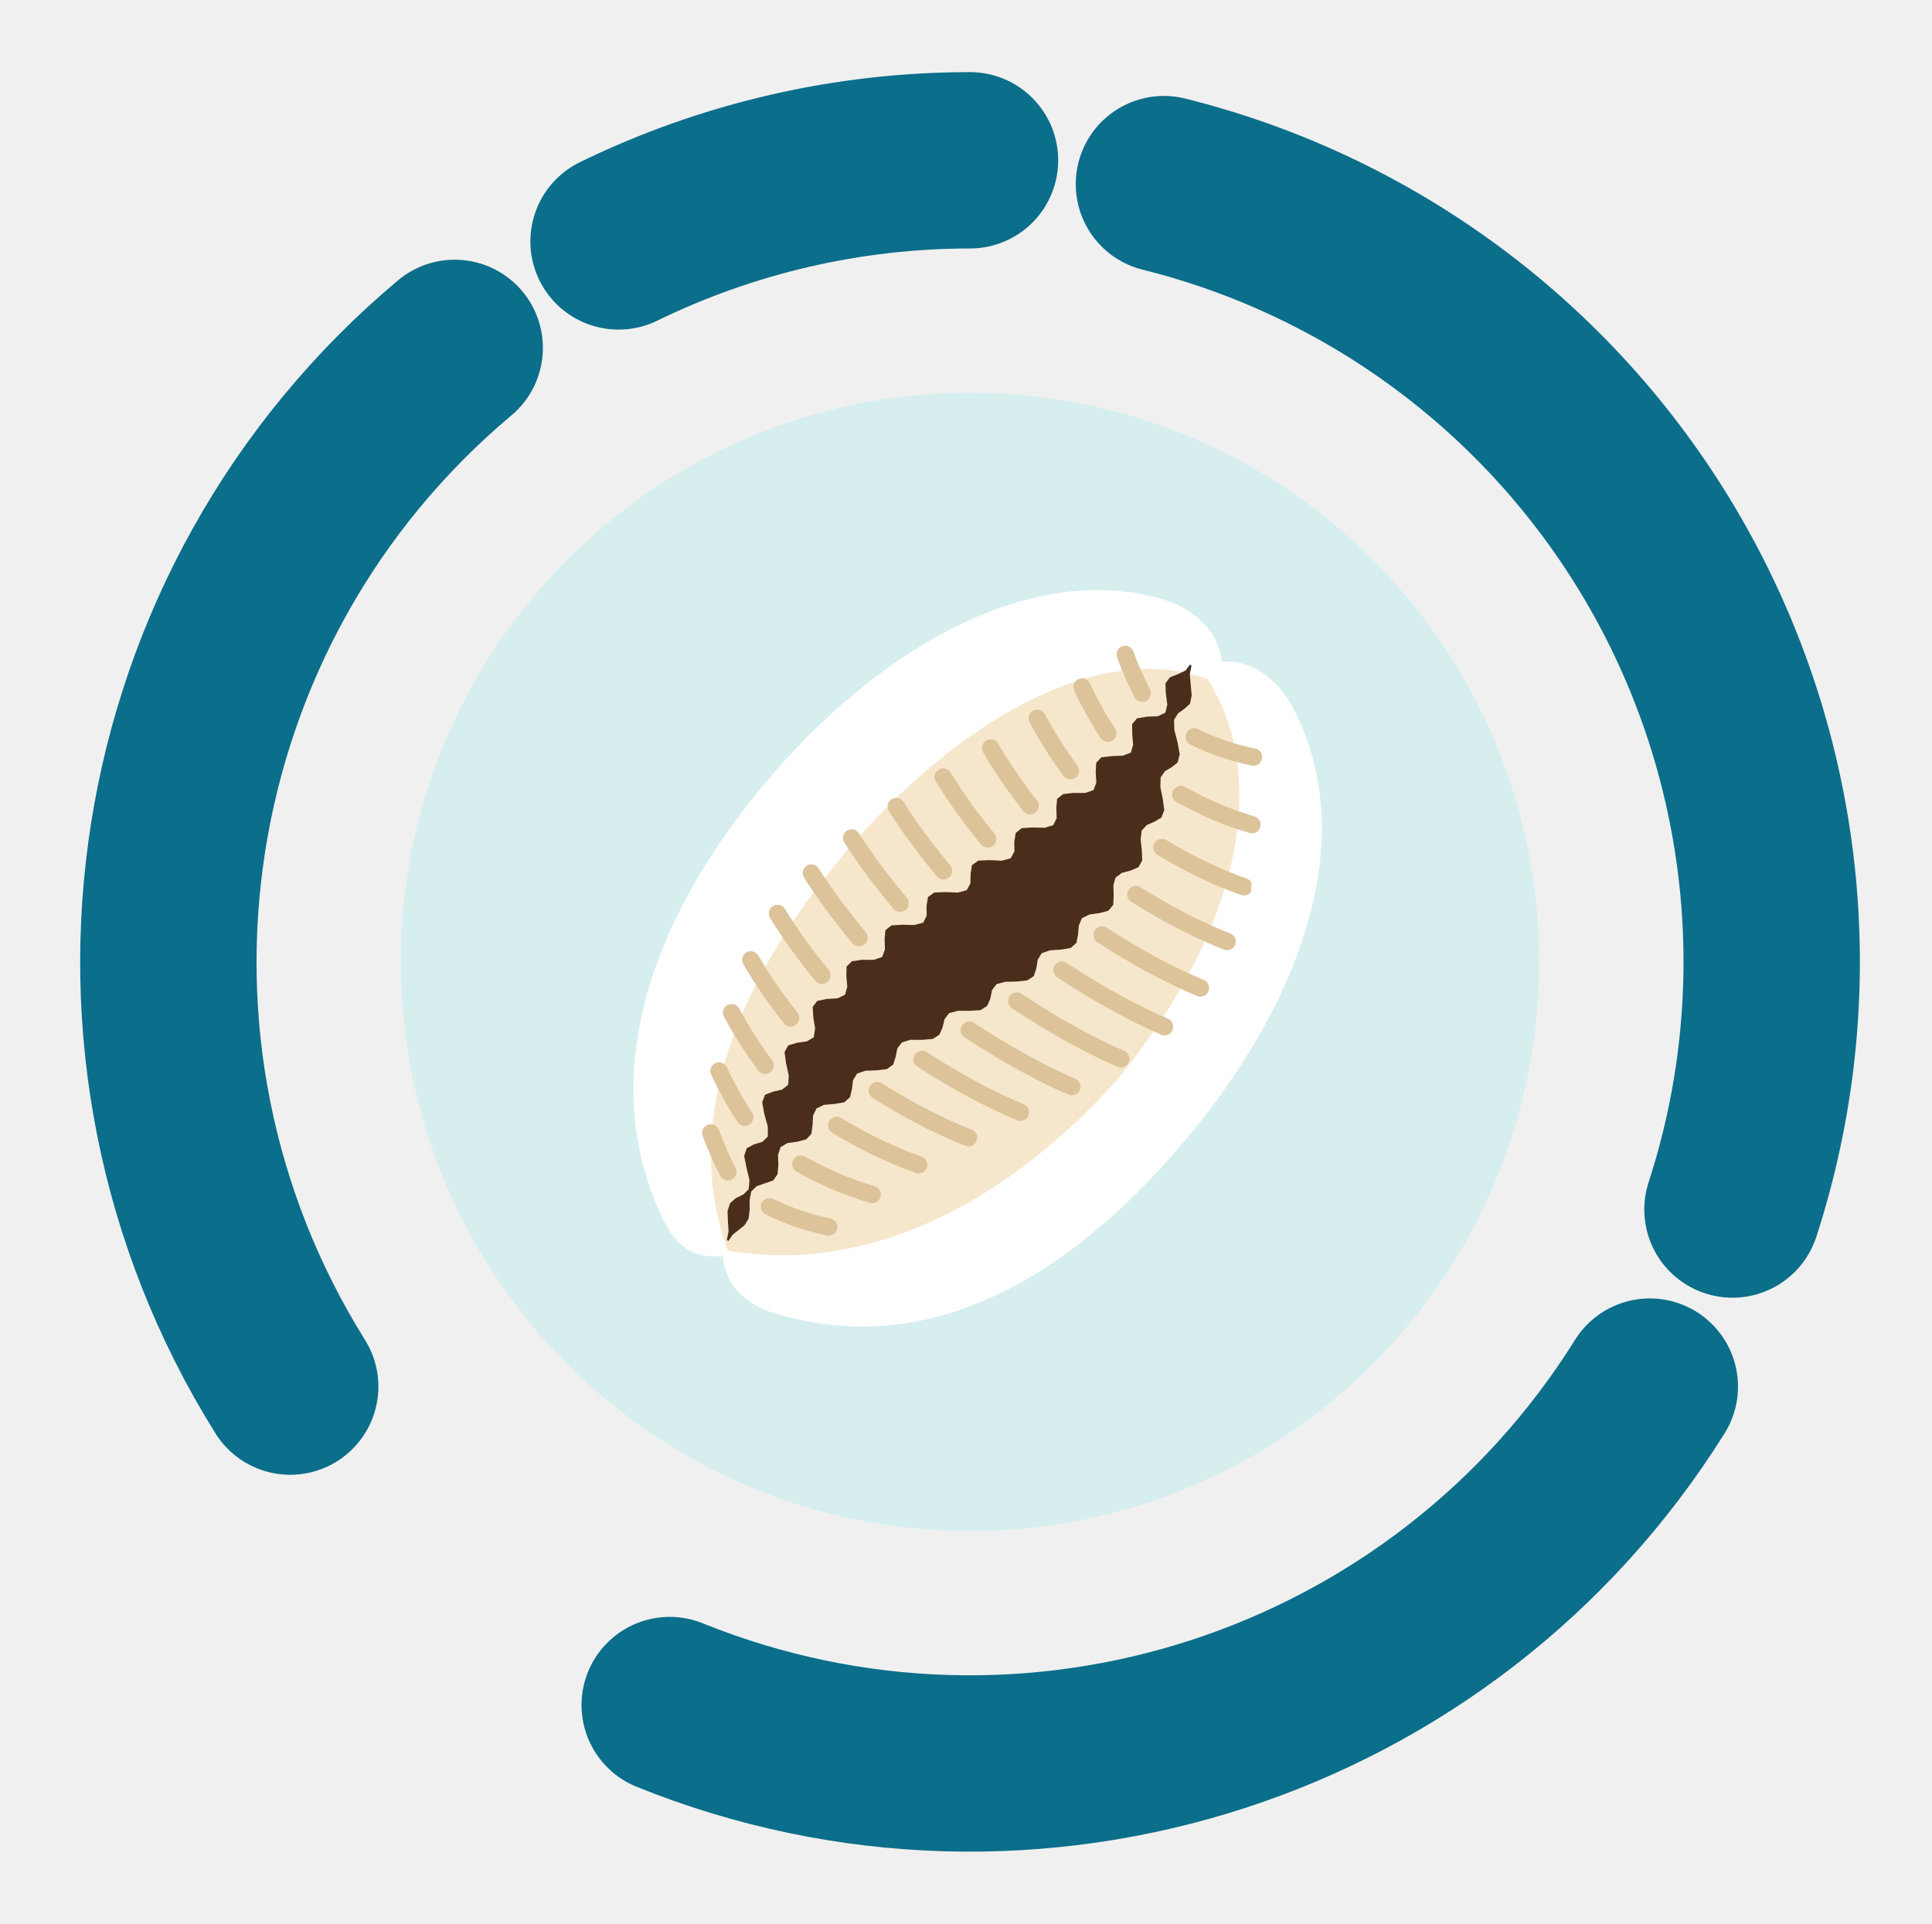
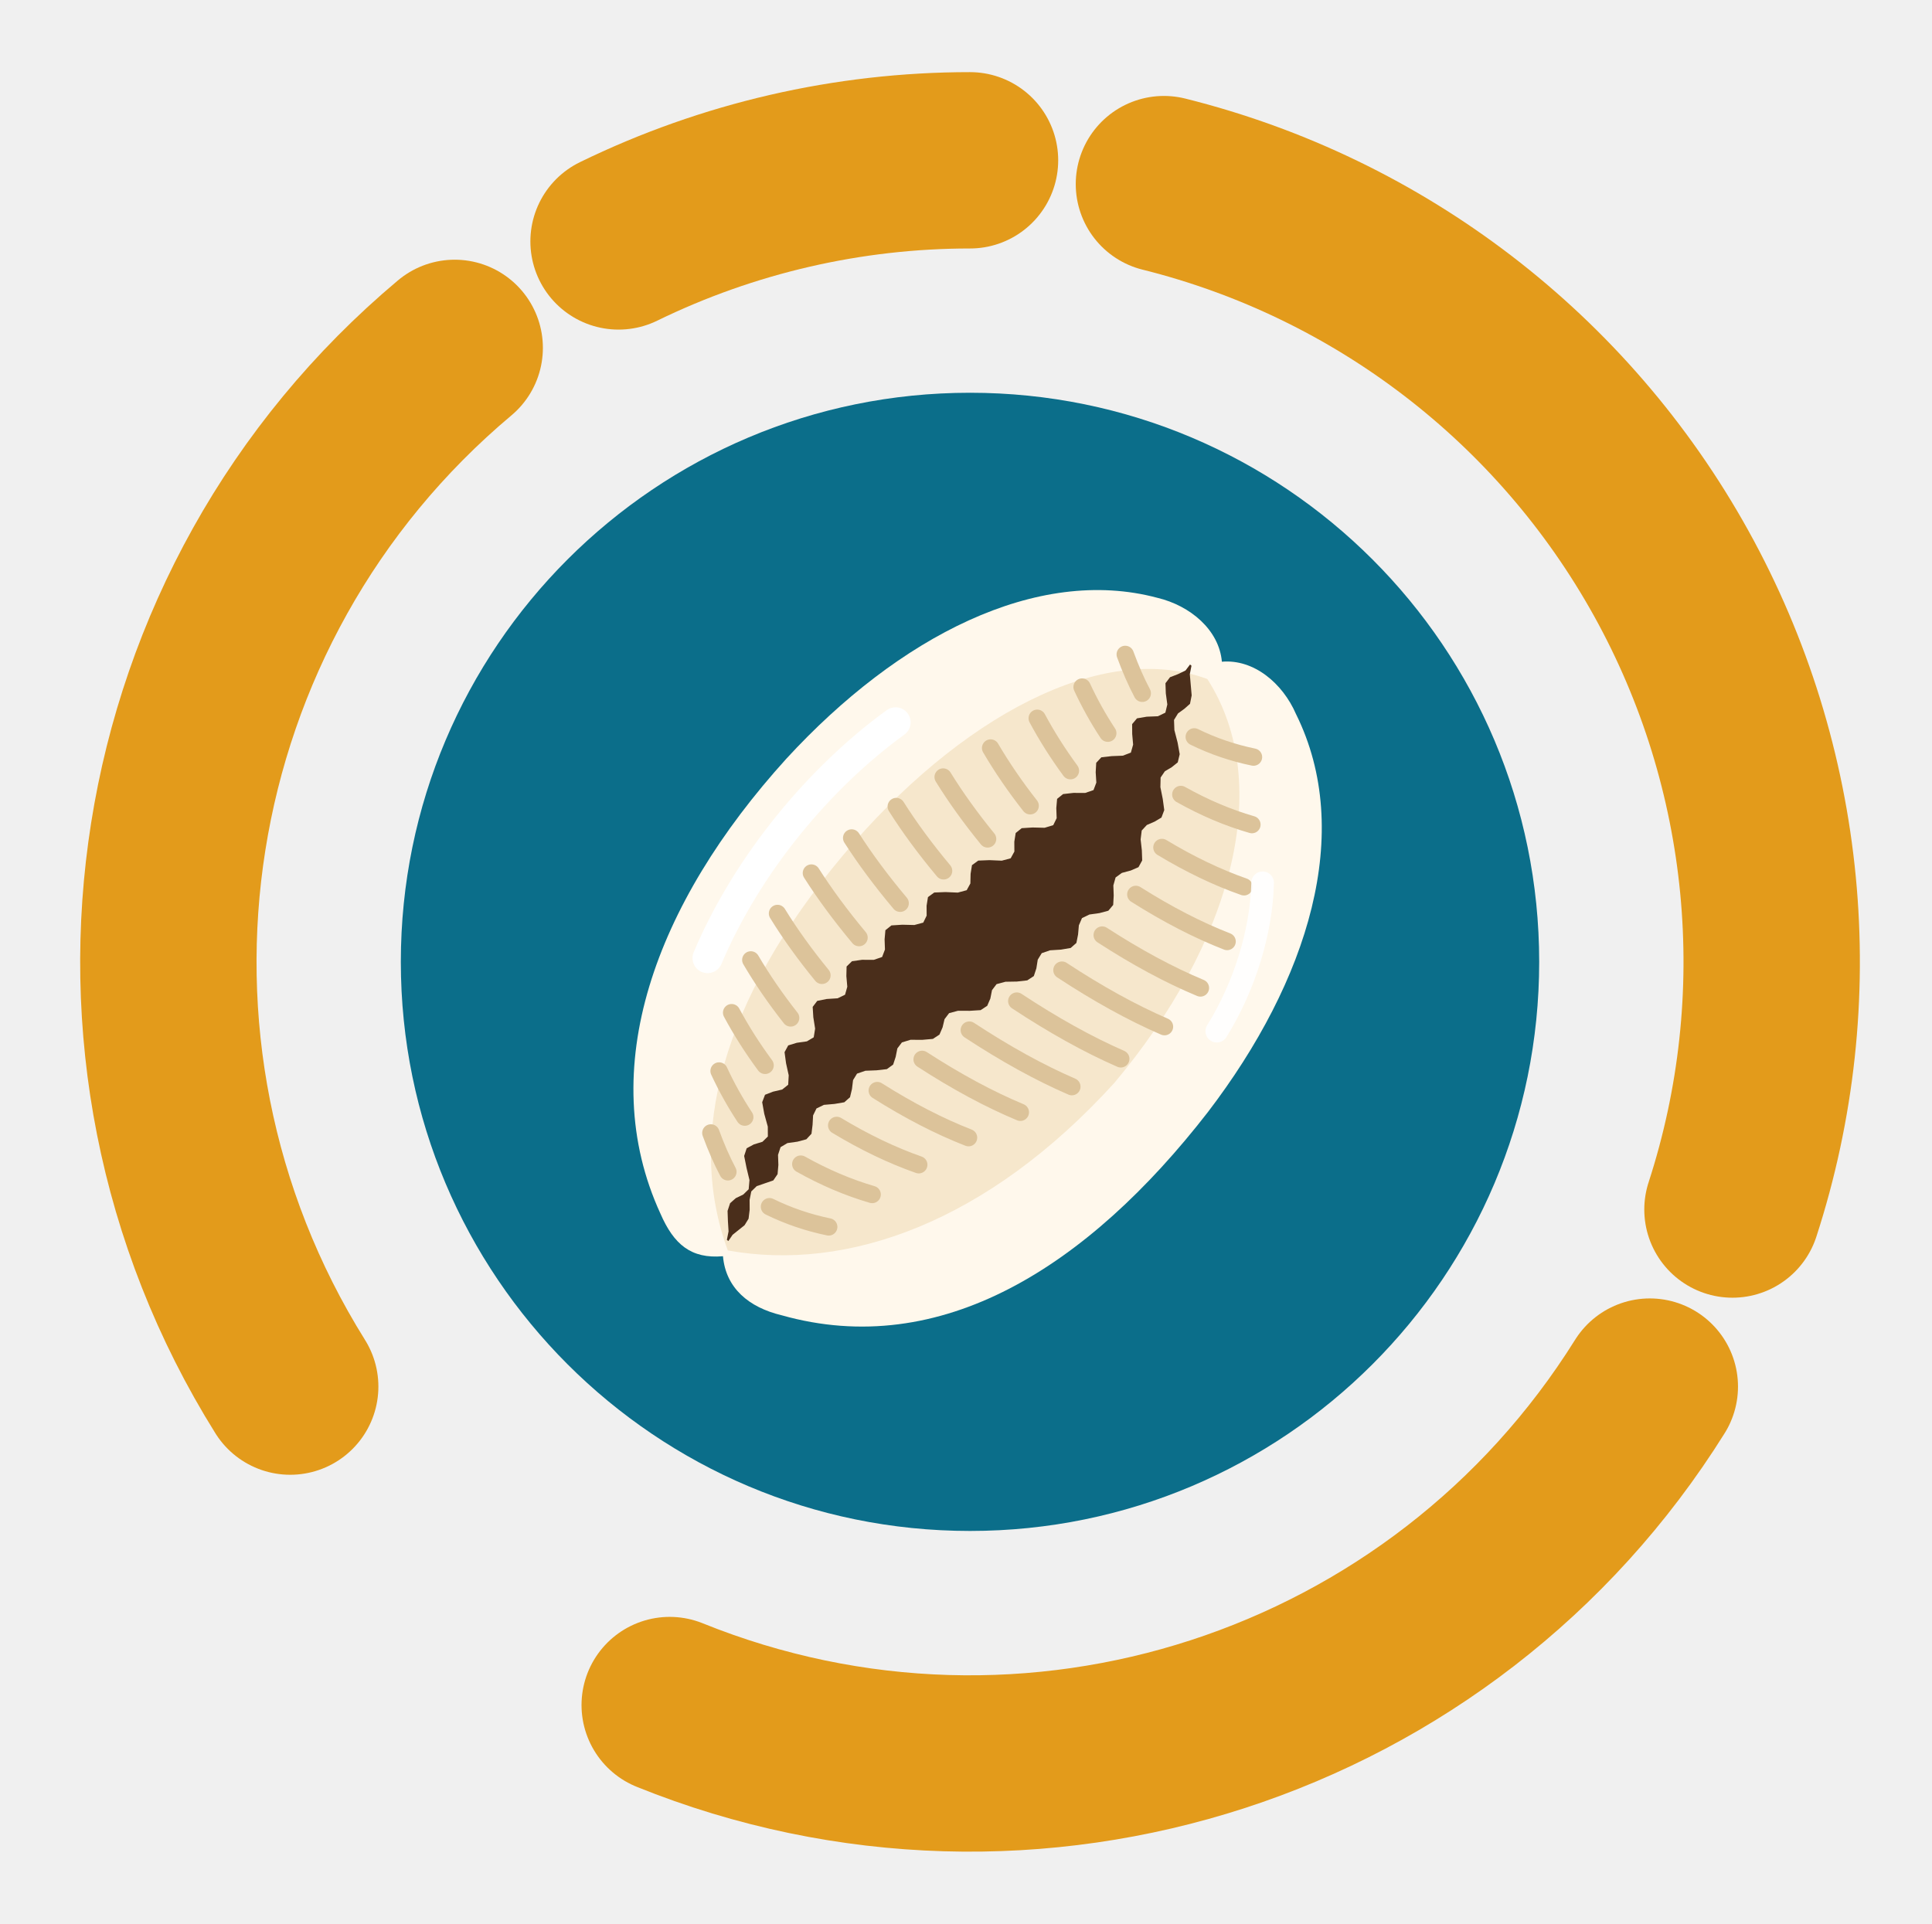
<svg xmlns="http://www.w3.org/2000/svg" viewBox="7 8 241 240">
-   <path d="M152.19 30.97 A100 100 0 0 1 223.11 158.90" fill="none" stroke="#0B6E8A" stroke-width="22" stroke-linecap="round" />
-   <path d="M212.80 180.99 A100 100 0 0 1 90.54 220.72" fill="none" stroke="#0B6E8A" stroke-width="22" stroke-linecap="round" />
-   <path d="M43.20 180.99 A100 100 0 0 1 63.72 51.40" fill="none" stroke="#0B6E8A" stroke-width="22" stroke-linecap="round" />
-   <path d="M84.16 38.12 A100 100 0 0 1 128.00 28.00" fill="none" stroke="#0B6E8A" stroke-width="22" stroke-linecap="round" />
-   <circle cx="128" cy="128" r="71" fill="#D6EEEE" />
+   <path d="M152.19 30.97 A100 100 0 0 1 223.11 158.90" fill="none" stroke="#E39B1B" stroke-width="22" stroke-linecap="round" />
+   <path d="M212.80 180.99 A100 100 0 0 1 90.54 220.72" fill="none" stroke="#E39B1B" stroke-width="22" stroke-linecap="round" />
+   <path d="M43.20 180.99 A100 100 0 0 1 63.72 51.40" fill="none" stroke="#E39B1B" stroke-width="22" stroke-linecap="round" />
+   <path d="M84.16 38.12 A100 100 0 0 1 128.00 28.00" fill="none" stroke="#E39B1B" stroke-width="22" stroke-linecap="round" />
+   <circle cx="128" cy="128" r="71" fill="#0B6E8A" />
  <g transform="translate(128 128) rotate(40) scale(0.47) translate(-128 -128)">
    <g transform="rotate(0 128 128)">
-       <path d="M128 24 C122 18 112 18 104 22 C74 36 58 74 56 118 C54 170 70 214 108 232 C116 236 122 236 128 230 C134 236 142 236 150 232 C190 214 204 170 202 118 C200 74 184 36 152 22 C144 18 134 18 128 24 Z" fill="#FFFFFF" />
+       <path d="M128 24 C122 18 112 18 104 22 C74 36 58 74 56 118 C54 170 70 214 108 232 C116 236 122 236 128 230 C134 236 142 236 150 232 C190 214 204 170 202 118 C200 74 184 36 152 22 C144 18 134 18 128 24 Z" fill="#FFF8EC" />
      <path d="M128 30 C100 40 84 80 84 128 C84 178 100 212 128 228 C156 212 176 178 178 128 C178 80 160 40 128 30 Z" fill="#F6E7CC" />
      <path d="M117.2 44.0 Q112.3 42.0 107.1 39.0" stroke="#DCC39A" stroke-width="4.6" fill="none" stroke-linecap="round" />
      <path d="M135.2 44.0 Q143.3 42.0 150.7 38.0" stroke="#DCC39A" stroke-width="4.6" fill="none" stroke-linecap="round" />
      <path d="M117.0 58.0 Q110.3 56.0 103.9 53.0" stroke="#DCC39A" stroke-width="4.6" fill="none" stroke-linecap="round" />
      <path d="M142.3 58.0 Q152.9 56.0 161.9 52.0" stroke="#DCC39A" stroke-width="4.6" fill="none" stroke-linecap="round" />
      <path d="M115.8 72.0 Q107.6 70.0 100.1 67.0" stroke="#DCC39A" stroke-width="4.6" fill="none" stroke-linecap="round" />
      <path d="M147.5 72.0 Q160.3 70.0 170.9 66.0" stroke="#DCC39A" stroke-width="4.6" fill="none" stroke-linecap="round" />
      <path d="M113.6 86.0 Q104.1 84.0 95.7 81.0" stroke="#DCC39A" stroke-width="4.6" fill="none" stroke-linecap="round" />
      <path d="M150.2 86.0 Q165.0 84.0 176.8 80.0" stroke="#DCC39A" stroke-width="4.6" fill="none" stroke-linecap="round" />
      <path d="M110.6 100.0 Q100.1 98.0 91.0 95.0" stroke="#DCC39A" stroke-width="4.6" fill="none" stroke-linecap="round" />
      <path d="M150.3 100.0 Q166.5 98.0 179.3 94.0" stroke="#DCC39A" stroke-width="4.6" fill="none" stroke-linecap="round" />
      <path d="M107.1 114.0 Q95.9 112.0 86.5 109.0" stroke="#DCC39A" stroke-width="4.6" fill="none" stroke-linecap="round" />
      <path d="M148.1 114.0 Q165.2 112.0 178.6 108.0" stroke="#DCC39A" stroke-width="4.6" fill="none" stroke-linecap="round" />
      <path d="M103.8 128.0 Q92.4 126.0 82.8 123.0" stroke="#DCC39A" stroke-width="4.6" fill="none" stroke-linecap="round" />
      <path d="M144.2 128.0 Q161.6 126.0 175.2 122.0" stroke="#DCC39A" stroke-width="4.6" fill="none" stroke-linecap="round" />
      <path d="M101.3 142.0 Q90.1 140.0 80.6 137.0" stroke="#DCC39A" stroke-width="4.6" fill="none" stroke-linecap="round" />
      <path d="M139.5 142.0 Q156.6 140.0 170.0 136.0" stroke="#DCC39A" stroke-width="4.6" fill="none" stroke-linecap="round" />
      <path d="M100.2 156.0 Q89.6 154.0 80.6 151.0" stroke="#DCC39A" stroke-width="4.6" fill="none" stroke-linecap="round" />
      <path d="M134.9 156.0 Q151.1 154.0 163.9 150.0" stroke="#DCC39A" stroke-width="4.6" fill="none" stroke-linecap="round" />
      <path d="M101.1 170.0 Q91.5 168.0 83.1 165.0" stroke="#DCC39A" stroke-width="4.6" fill="none" stroke-linecap="round" />
      <path d="M131.1 170.0 Q145.9 168.0 157.7 164.0" stroke="#DCC39A" stroke-width="4.6" fill="none" stroke-linecap="round" />
      <path d="M104.0 184.0 Q95.7 182.0 88.2 179.0" stroke="#DCC39A" stroke-width="4.6" fill="none" stroke-linecap="round" />
      <path d="M128.8 184.0 Q141.6 182.0 152.2 178.0" stroke="#DCC39A" stroke-width="4.6" fill="none" stroke-linecap="round" />
      <path d="M108.7 198.0 Q102.0 196.0 95.6 193.0" stroke="#DCC39A" stroke-width="4.6" fill="none" stroke-linecap="round" />
      <path d="M128.1 198.0 Q138.7 196.0 147.8 192.0" stroke="#DCC39A" stroke-width="4.6" fill="none" stroke-linecap="round" />
      <path d="M114.6 212.0 Q109.7 210.0 104.5 207.0" stroke="#DCC39A" stroke-width="4.6" fill="none" stroke-linecap="round" />
      <path d="M129.0 212.0 Q137.1 210.0 144.5 206.0" stroke="#DCC39A" stroke-width="4.6" fill="none" stroke-linecap="round" />
      <path d="M122.0 30.0 L122.1 32.0 L121.2 34.0 L120.1 36.0 L120.2 38.0 L122.0 40.0 L124.2 42.0 L125.2 44.0 L124.3 46.0 L122.1 48.0 L120.4 50.0 L120.4 52.0 L122.1 54.0 L124.1 56.0 L125.0 58.0 L123.9 60.0 L121.7 62.0 L119.8 64.0 L119.7 66.0 L121.2 68.0 L123.1 70.0 L123.8 72.0 L122.6 74.0 L120.2 76.0 L118.3 78.0 L117.9 80.0 L119.3 82.0 L121.1 84.0 L121.6 86.0 L120.3 88.0 L117.8 90.0 L115.7 92.0 L115.3 94.0 L116.5 96.0 L118.2 98.0 L118.6 100.0 L117.2 102.0 L114.6 104.0 L112.4 106.0 L111.9 108.0 L113.1 110.0 L114.7 112.0 L115.1 114.0 L113.7 116.0 L111.1 118.0 L108.9 120.0 L108.4 122.0 L109.6 124.0 L111.3 126.0 L111.8 128.0 L110.4 130.0 L107.9 132.0 L105.8 134.0 L105.4 136.0 L106.8 138.0 L108.6 140.0 L109.3 142.0 L108.1 144.0 L105.7 146.0 L103.9 148.0 L103.7 150.0 L105.3 152.0 L107.3 154.0 L108.2 156.0 L107.3 158.0 L105.2 160.0 L103.6 162.0 L103.7 164.0 L105.6 166.0 L107.9 168.0 L109.1 170.0 L108.4 172.0 L106.6 174.0 L105.3 176.0 L105.7 178.0 L107.9 180.0 L110.5 182.0 L112.0 184.0 L111.6 186.0 L110.1 188.0 L109.0 190.0 L109.7 192.0 L112.1 194.0 L115.0 196.0 L116.7 198.0 L116.5 200.0 L115.2 202.0 L114.4 204.0 L115.2 206.0 L117.7 208.0 L120.4 210.0 L121.8 212.0 L121.6 214.0 L120.7 216.0 L120.4 218.0 L121.2 220.0 L123.0 222.0 L124.9 224.0 L126.0 226.0 L126.5 226.0 L126.3 224.0 L126.7 222.0 L127.1 220.0 L126.8 218.0 L125.5 216.0 L123.8 214.0 L122.7 212.0 L122.9 210.0 L124.1 208.0 L125.3 206.0 L125.1 204.0 L123.7 202.0 L121.9 200.0 L121.1 198.0 L121.8 196.0 L123.6 194.0 L125.0 192.0 L125.1 190.0 L123.8 188.0 L122.3 186.0 L121.8 184.0 L122.7 182.0 L124.7 180.0 L126.4 178.0 L126.7 176.0 L125.7 174.0 L124.4 172.0 L124.1 170.0 L125.3 168.0 L127.5 166.0 L129.4 164.0 L129.9 162.0 L129.1 160.0 L128.0 158.0 L127.9 156.0 L129.2 154.0 L131.6 152.0 L133.6 150.0 L134.2 148.0 L133.6 146.0 L132.6 144.0 L132.5 142.0 L133.9 140.0 L136.3 138.0 L138.4 136.0 L139.0 134.0 L138.4 132.0 L137.3 130.0 L137.2 128.0 L138.6 126.0 L140.9 124.0 L142.8 122.0 L143.4 120.0 L142.6 118.0 L141.4 116.0 L141.1 114.0 L142.3 112.0 L144.4 110.0 L146.1 108.0 L146.4 106.0 L145.3 104.0 L143.9 102.0 L143.3 100.0 L144.2 98.0 L146.0 96.0 L147.4 94.0 L147.4 92.0 L145.9 90.0 L144.1 88.0 L143.2 86.0 L143.7 84.0 L145.1 82.0 L146.1 80.0 L145.7 78.0 L143.9 76.0 L141.8 74.0 L140.5 72.0 L140.6 70.0 L141.6 68.0 L142.3 66.0 L141.6 64.0 L139.4 62.0 L136.9 60.0 L135.3 58.0 L135.1 56.0 L135.8 54.0 L136.2 52.0 L135.2 50.0 L132.8 48.0 L130.0 46.0 L128.2 44.0 L127.9 42.0 L128.4 40.0 L128.7 38.0 L127.6 36.0 L125.6 34.0 L123.6 32.0 L122.5 30.0 Z" fill="#4A2E1B" />
      <path d="M72 92 C66 116 66 146 74 172" fill="none" stroke="#FFFFFF" stroke-width="8" stroke-linecap="round" />
      <path d="M174 62 C182 72 188 86 190 100" fill="none" stroke="#FFFFFF" stroke-width="6" stroke-linecap="round" opacity=".9" />
    </g>
  </g>
</svg>
